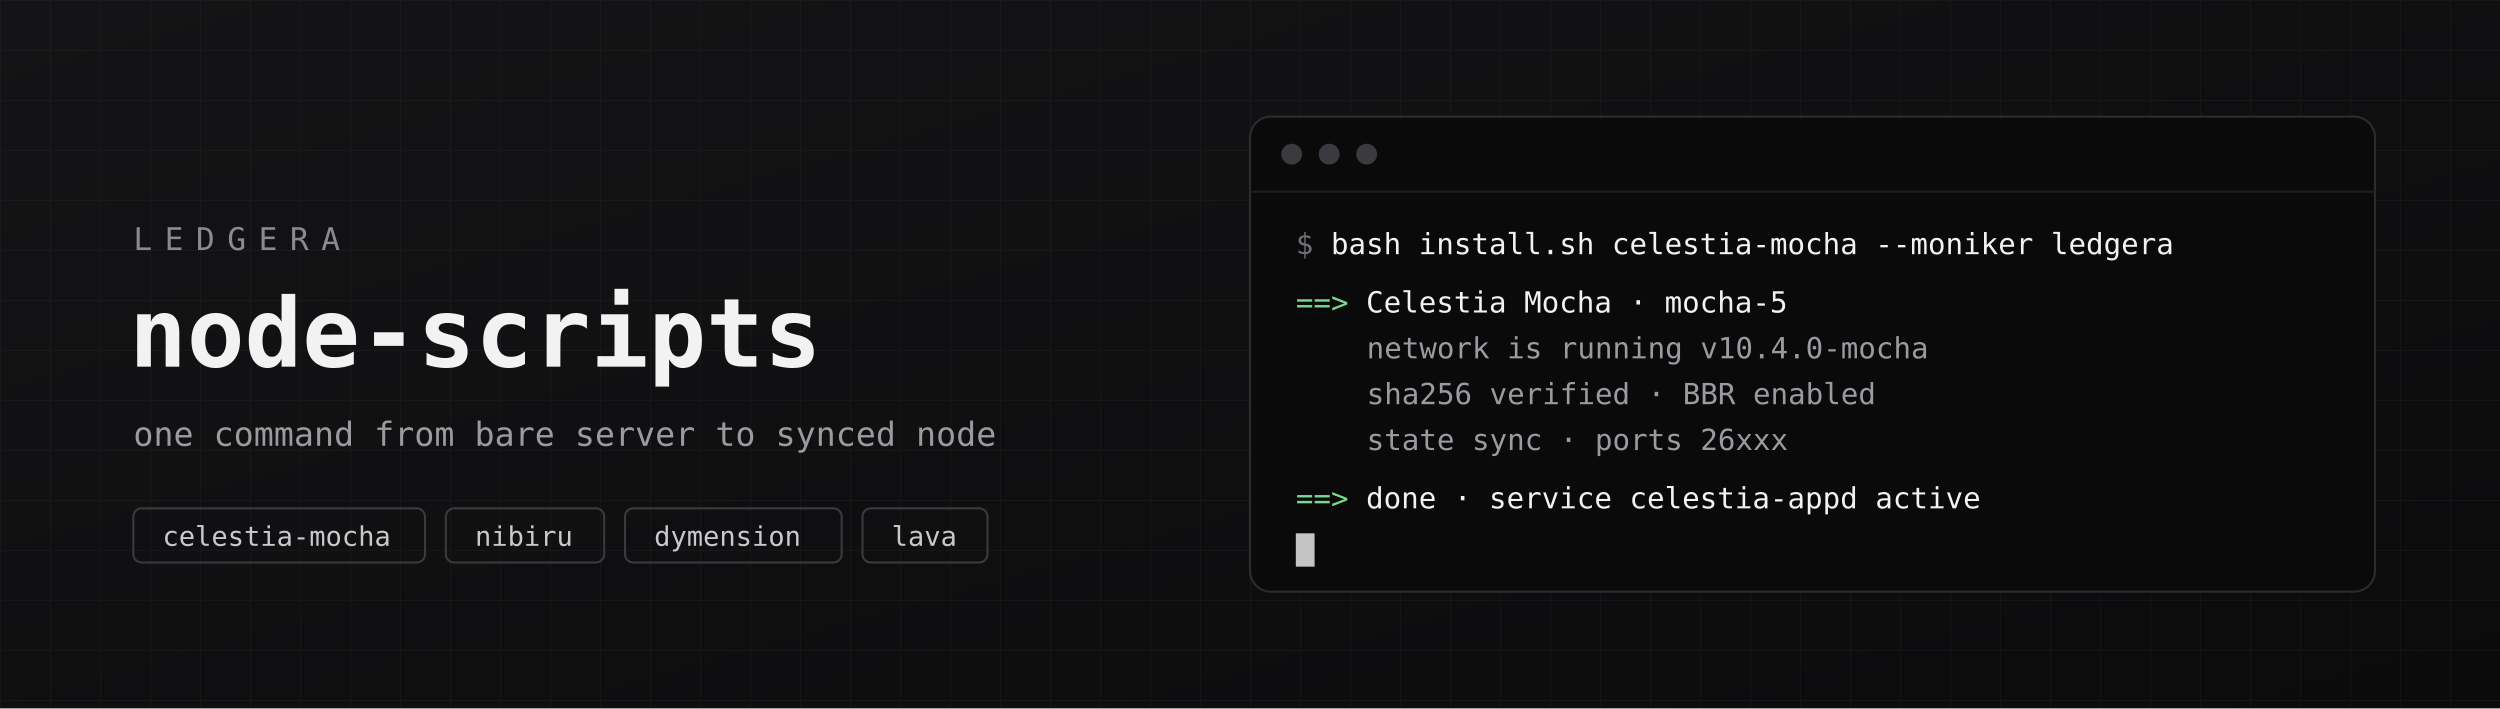
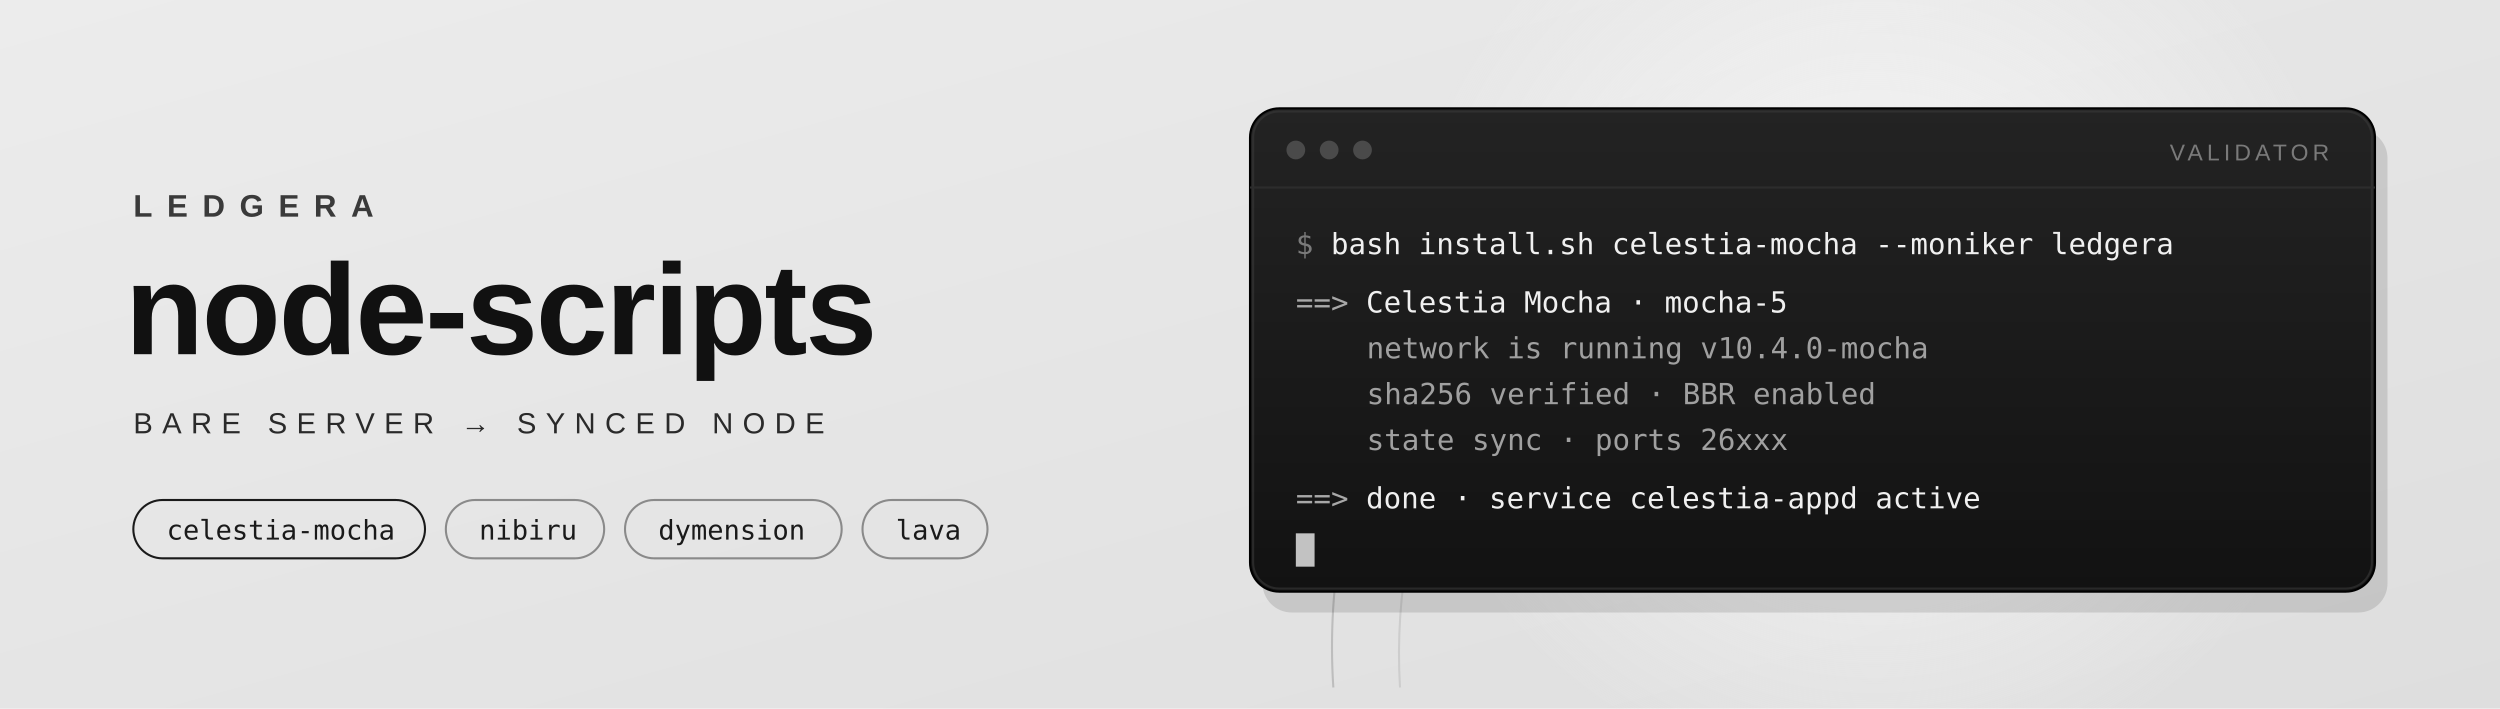
<svg xmlns="http://www.w3.org/2000/svg" viewBox="0 0 1200 340" width="1200" height="340" role="img" aria-label="Ledgera node-scripts">
  <defs>
    <linearGradient id="bg" x1="0" y1="0" x2="1" y2="1">
-       <stop offset="0" stop-color="#141416" />
-       <stop offset="1" stop-color="#0b0b0c" />
+       <stop offset="0" stop-color="#ececec" />
+       <stop offset="1" stop-color="#dedede" />
    </linearGradient>
-     <pattern id="grid" width="24" height="24" patternUnits="userSpaceOnUse">
-       <path d="M24 0H0V24" fill="none" stroke="#ffffff" stroke-opacity="0.035" />
-     </pattern>
+     <radialGradient id="halo" cx="0.5" cy="0.5" r="0.5">
+       <stop offset="0" stop-color="#f6f6f6" />
+       <stop offset="1" stop-color="#f6f6f6" stop-opacity="0" />
+     </radialGradient>
+     <linearGradient id="box" x1="0" y1="0" x2="0" y2="1">
+       <stop offset="0" stop-color="#232323" />
+       <stop offset="1" stop-color="#121212" />
+     </linearGradient>
  </defs>
  <rect width="1200" height="340" fill="url(#bg)" />
-   <rect width="1200" height="340" fill="url(#grid)" />
-   <g font-family="ui-monospace, SFMono-Regular, Menlo, Consolas, monospace">
-     <text x="64" y="120" fill="#8a8a90" font-size="15" letter-spacing="6">LEDGERA</text>
-     <text x="62" y="176" fill="#f2f2f2" font-size="46" font-weight="700">node-scripts</text>
-     <text x="64" y="214" fill="#9a9aa0" font-size="16">one command from bare server to synced node</text>
-     <g font-size="13" fill="#c9c9cc">
-       <rect x="64" y="244" width="140" height="26" rx="4" fill="none" stroke="#3a3a3f" />
-       <text x="78" y="262">celestia-mocha</text>
-       <rect x="214" y="244" width="76" height="26" rx="4" fill="none" stroke="#3a3a3f" />
-       <text x="228" y="262">nibiru</text>
-       <rect x="300" y="244" width="104" height="26" rx="4" fill="none" stroke="#3a3a3f" />
-       <text x="314" y="262">dymension</text>
-       <rect x="414" y="244" width="60" height="26" rx="4" fill="none" stroke="#3a3a3f" />
-       <text x="428" y="262">lava</text>
-     </g>
+   <circle cx="900" cy="150" r="230" fill="url(#halo)" />
+   <path d="M640 330 A300 300 0 0 1 760 70" fill="none" stroke="#bdbdbd" stroke-width="1" />
+   <path d="M672 330 A270 270 0 0 1 782 96" fill="none" stroke="#cdcdcd" stroke-width="1" />
+   <g font-family="'Helvetica Neue', Arial, sans-serif">
+     <text x="64" y="104" fill="#3a3a3a" font-size="15" font-weight="600" letter-spacing="7">LEDGERA</text>
+     <text x="60" y="170" fill="#111111" font-size="62" font-weight="900" letter-spacing="-1">node-scripts</text>
+     <text x="64" y="208" fill="#2a2a2a" font-size="14" font-weight="500" letter-spacing="4.5">BARE SERVER → SYNCED NODE</text>
  </g>
-   <g transform="translate(600 56)">
-     <rect width="540" height="228" rx="10" fill="#0a0a0b" stroke="#2c2c30" />
-     <circle cx="20" cy="18" r="5" fill="#3a3a3f" />
-     <circle cx="38" cy="18" r="5" fill="#3a3a3f" />
-     <circle cx="56" cy="18" r="5" fill="#3a3a3f" />
-     <line x1="0" y1="36" x2="540" y2="36" stroke="#1f1f22" />
+   <g font-family="ui-monospace, SFMono-Regular, Menlo, Consolas, monospace" font-size="13" fill="#1a1a1a">
+     <rect x="64" y="240" width="140" height="28" rx="14" fill="none" stroke="#1a1a1a" />
+     <text x="80" y="259">celestia-mocha</text>
+     <rect x="214" y="240" width="76" height="28" rx="14" fill="none" stroke="#8a8a8a" />
+     <text x="230" y="259">nibiru</text>
+     <rect x="300" y="240" width="104" height="28" rx="14" fill="none" stroke="#8a8a8a" />
+     <text x="316" y="259">dymension</text>
+     <rect x="414" y="240" width="60" height="28" rx="14" fill="none" stroke="#8a8a8a" />
+     <text x="430" y="259">lava</text>
+   </g>
+   <g transform="translate(600 52)">
+     <rect x="6" y="10" width="540" height="232" rx="14" fill="#000000" opacity="0.12" />
+     <rect width="540" height="232" rx="14" fill="url(#box)" stroke="#000000" />
+     <rect x="1.5" y="1.5" width="537" height="229" rx="12.5" fill="none" stroke="#3a3a3a" stroke-opacity="0.6" />
+     <circle cx="22" cy="20" r="4.5" fill="#4a4a4a" />
+     <circle cx="38" cy="20" r="4.5" fill="#4a4a4a" />
+     <circle cx="54" cy="20" r="4.5" fill="#4a4a4a" />
+     <text x="518" y="25" text-anchor="end" fill="#7a7a7a" font-family="'Helvetica Neue', Arial, sans-serif" font-size="11" letter-spacing="2">VALIDATOR</text>
+     <line x1="0" y1="38" x2="540" y2="38" stroke="#2c2c2c" />
    <g font-family="ui-monospace, SFMono-Regular, Menlo, Consolas, monospace" font-size="14">
-       <text x="22" y="66" fill="#f2f2f2">
-         <tspan fill="#6f6f75">$</tspan> bash install.sh celestia-mocha --moniker ledgera</text>
-       <text x="22" y="94" fill="#f2f2f2">
-         <tspan fill="#7bd88f">==&gt;</tspan> Celestia Mocha · mocha-5</text>
-       <text x="56" y="116" fill="#9a9aa0">network is running v10.4.0-mocha</text>
-       <text x="56" y="138" fill="#9a9aa0">sha256 verified · BBR enabled</text>
-       <text x="56" y="160" fill="#9a9aa0">state sync · ports 26xxx</text>
-       <text x="22" y="188" fill="#f2f2f2">
-         <tspan fill="#7bd88f">==&gt;</tspan> done · service celestia-appd active</text>
-       <rect x="22" y="200" width="9" height="16" fill="#f2f2f2" opacity="0.8" />
+       <text x="22" y="70" fill="#f0f0f0">
+         <tspan fill="#7a7a7a">$</tspan> bash install.sh celestia-mocha --moniker ledgera</text>
+       <text x="22" y="98" fill="#f0f0f0">
+         <tspan fill="#a8a8a8">==&gt;</tspan> Celestia Mocha · mocha-5</text>
+       <text x="56" y="120" fill="#a0a0a0">network is running v10.4.0-mocha</text>
+       <text x="56" y="142" fill="#a0a0a0">sha256 verified · BBR enabled</text>
+       <text x="56" y="164" fill="#a0a0a0">state sync · ports 26xxx</text>
+       <text x="22" y="192" fill="#f0f0f0">
+         <tspan fill="#a8a8a8">==&gt;</tspan> done · service celestia-appd active</text>
+       <rect x="22" y="204" width="9" height="16" fill="#e0e0e0" opacity="0.85" />
    </g>
  </g>
</svg>
